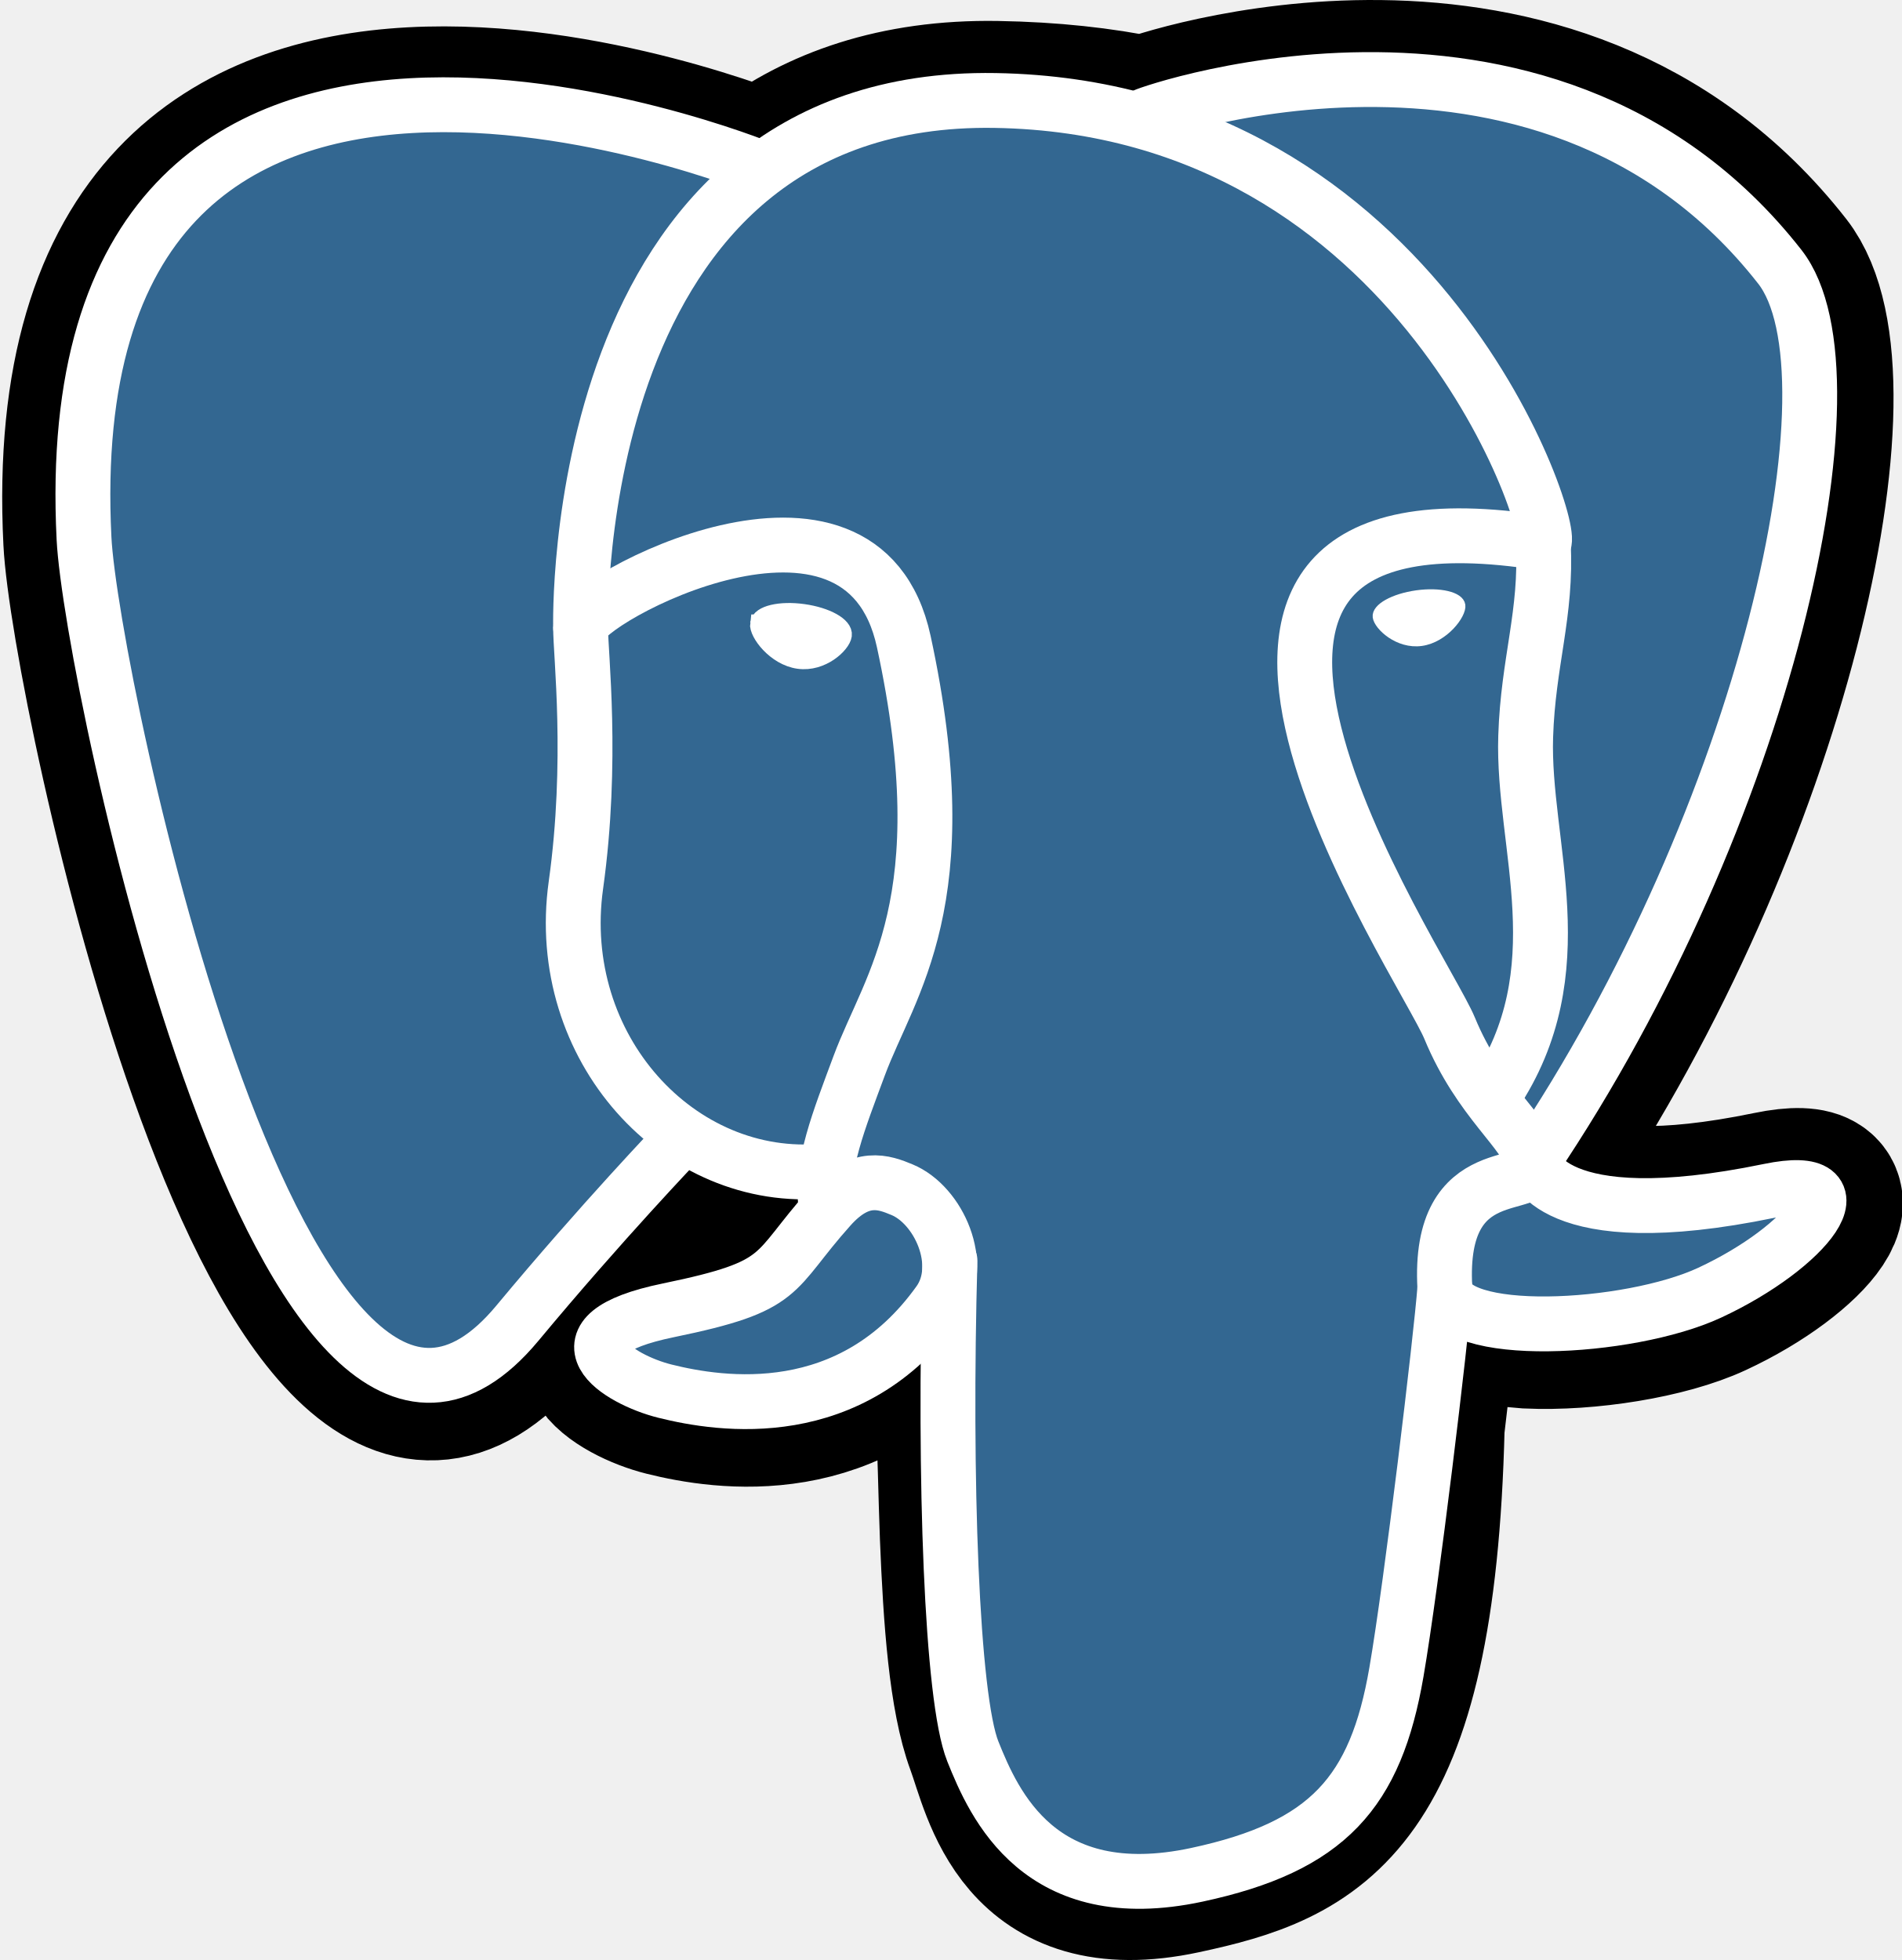
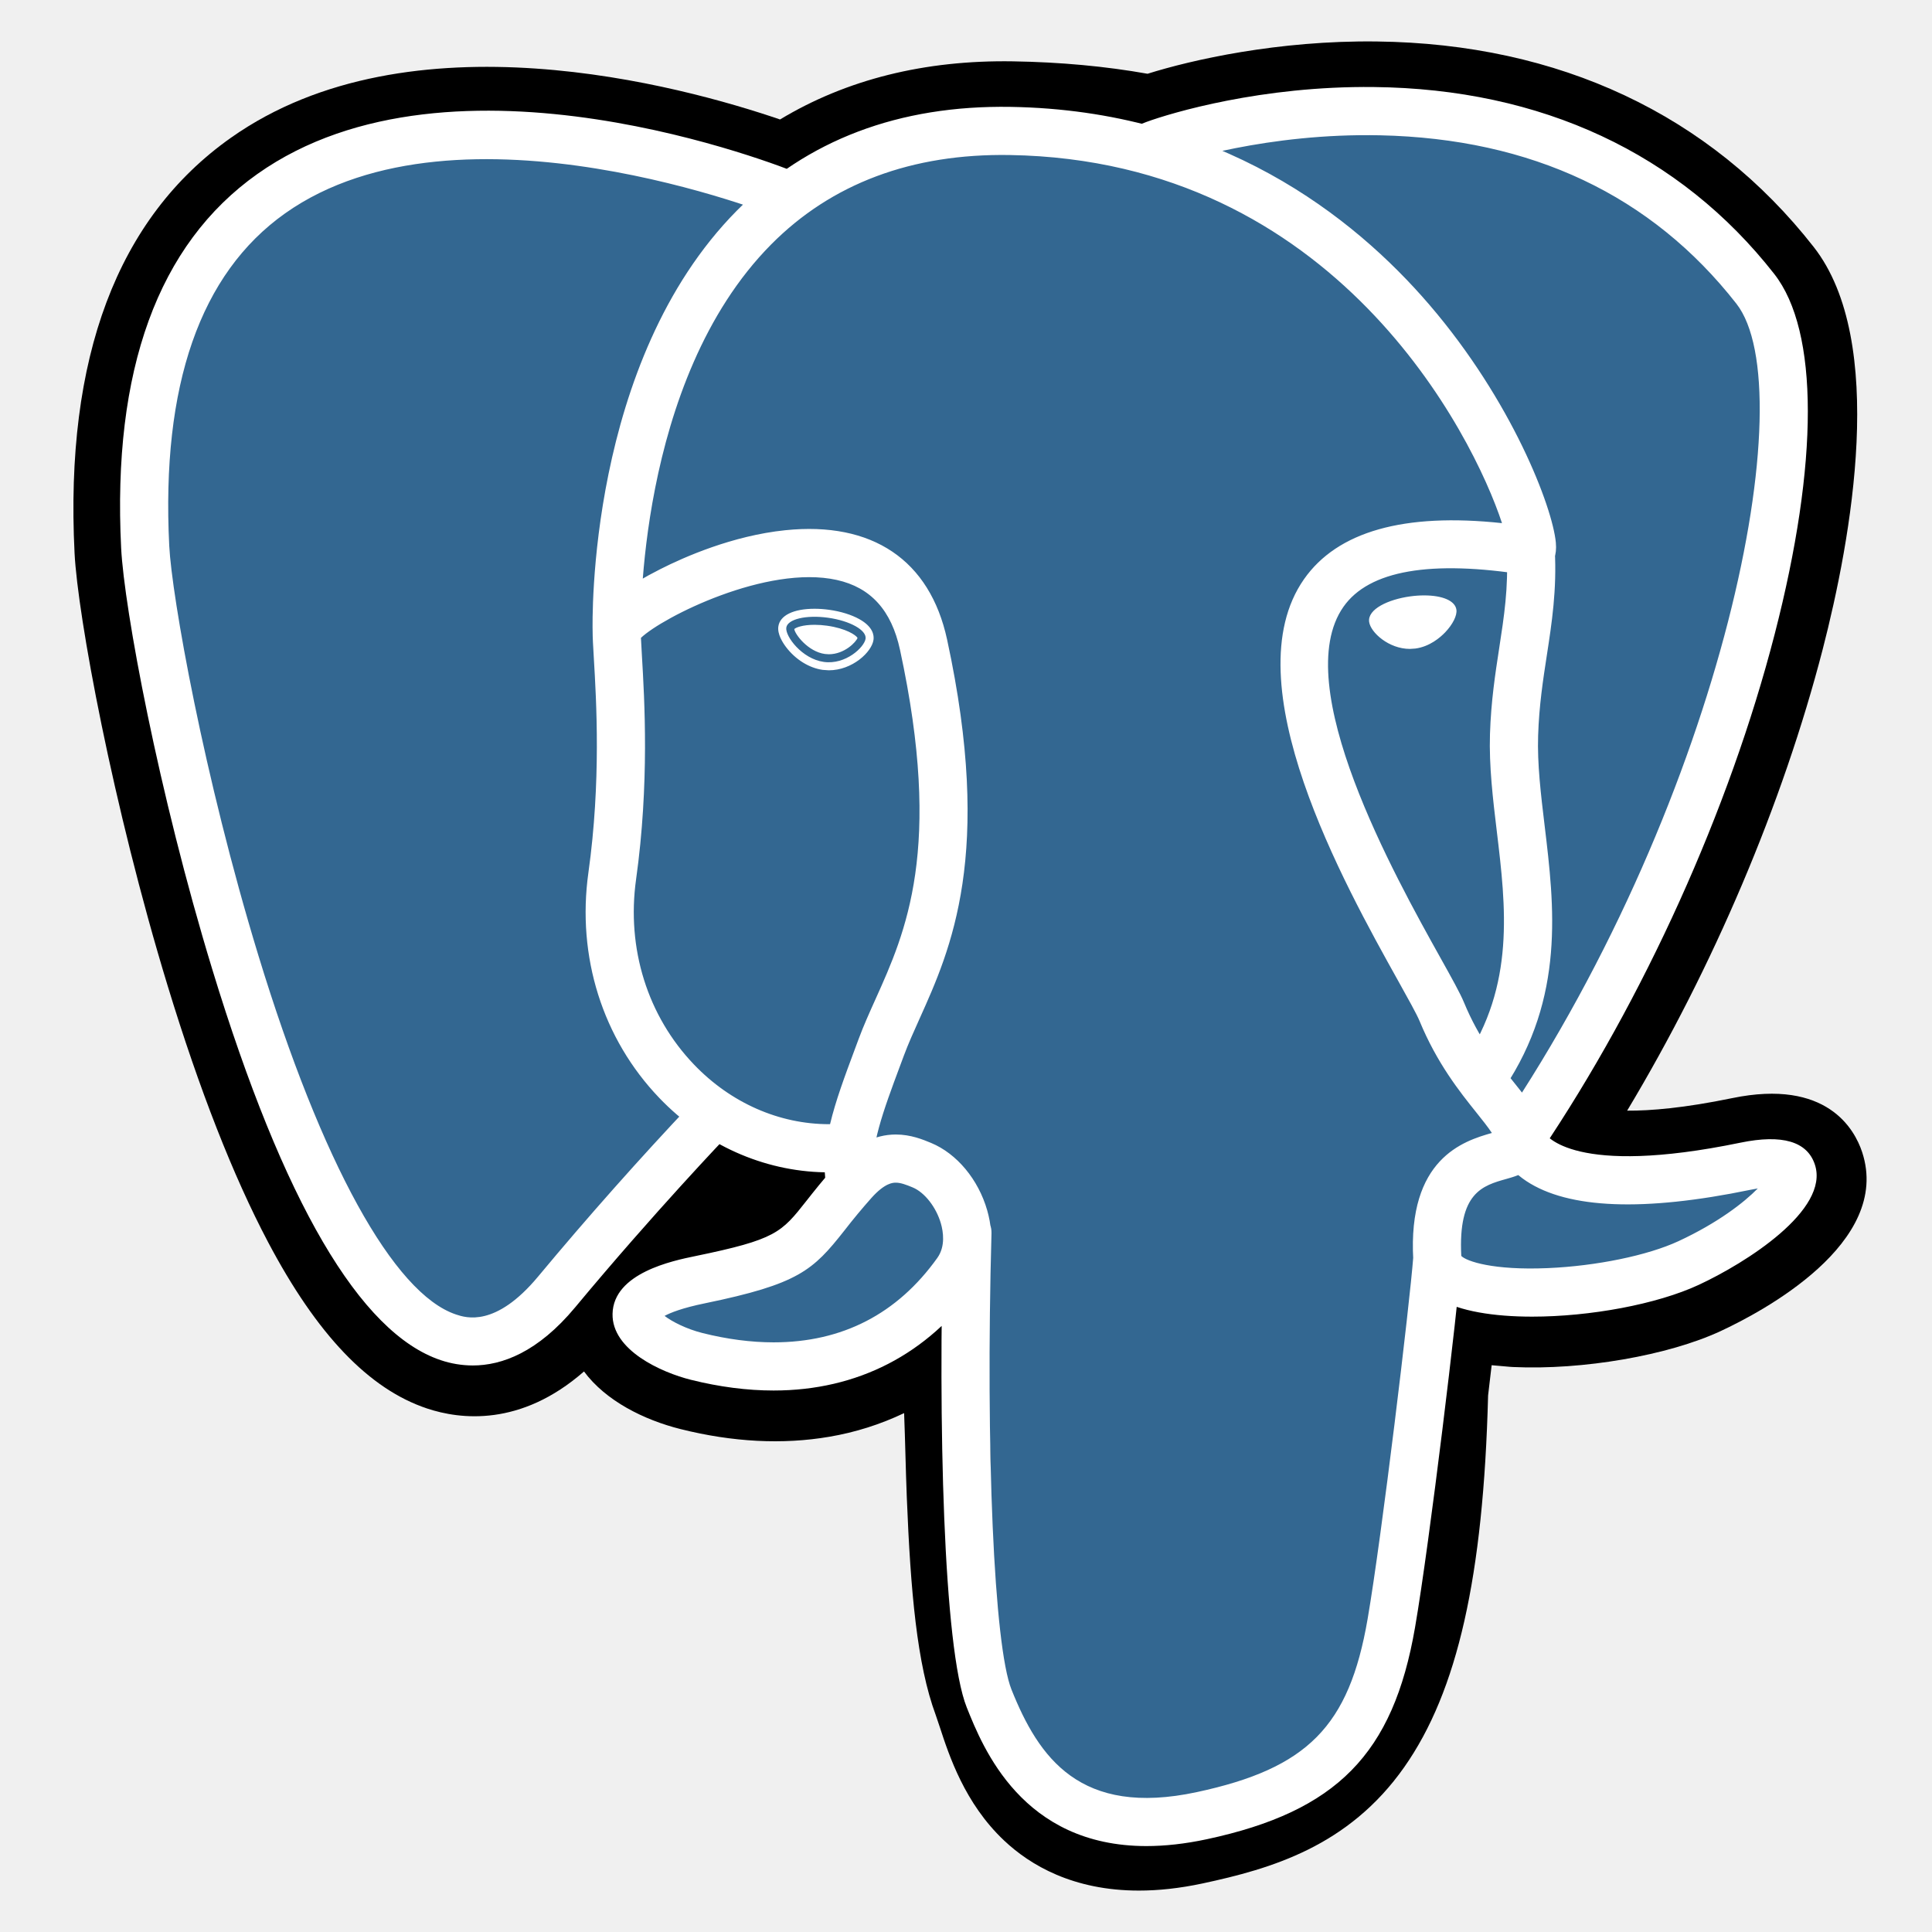
- <svg xml:space="preserve" viewBox="0 0 432.071 445.383">
-   <g style="fill-rule:nonzero;clip-rule:nonzero;fill:none;stroke:#fff;stroke-width:12.465;stroke-linecap:round;stroke-linejoin:round;stroke-miterlimit:4">
-     <path d="M323.205 324.227c2.833-23.601 1.984-27.062 19.563-23.239l4.463.392c13.517.615 31.199-2.174 41.587-7 22.362-10.376 35.622-27.7 13.572-23.148-50.297 10.376-53.755-6.655-53.755-6.655 53.111-78.803 75.313-178.836 56.149-203.322-52.27-66.789-142.748-35.206-144.262-34.386l-.482.089c-9.938-2.062-21.06-3.294-33.554-3.496-22.761-.374-40.032 5.967-53.133 15.904 0 0-161.408-66.498-153.899 83.628 1.597 31.936 45.777 241.655 98.47 178.31 19.259-23.163 37.871-42.748 37.871-42.748 9.242 6.14 20.307 9.272 31.912 8.147l.897-.765c-.281 2.876-.157 5.689.359 9.019-13.572 15.167-9.584 17.83-36.723 23.416-27.457 5.659-11.326 15.734-.797 18.367 12.768 3.193 42.305 7.716 62.268-20.224l-.795 3.188c5.325 4.26 4.965 30.619 5.72 49.452.756 18.834 2.017 36.409 5.856 46.771 3.839 10.36 8.369 37.05 44.036 29.406 29.809-6.388 52.6-15.582 54.677-101.107" style="fill:#000;stroke:#000;stroke-width:37.395;stroke-linecap:butt;stroke-linejoin:miter" />
-     <path d="M402.395 271.23c-50.302 10.376-53.76-6.655-53.76-6.655 53.111-78.808 75.313-178.843 56.153-203.326-52.27-66.785-142.752-35.2-144.262-34.38l-.486.087c-9.938-2.063-21.06-3.292-33.56-3.496-22.761-.373-40.026 5.967-53.127 15.902 0 0-161.411-66.495-153.904 83.63 1.597 31.938 45.776 241.657 98.471 178.312 19.26-23.163 37.869-42.748 37.869-42.748 9.243 6.14 20.308 9.272 31.908 8.147l.901-.765c-.28 2.876-.152 5.689.361 9.019-13.575 15.167-9.586 17.83-36.723 23.416-27.459 5.659-11.328 15.734-.796 18.367 12.768 3.193 42.307 7.716 62.266-20.224l-.796 3.188c5.319 4.26 9.054 27.711 8.428 48.969-.626 21.259-1.044 35.854 3.147 47.254 4.191 11.4 8.368 37.05 44.042 29.406 29.809-6.388 45.256-22.942 47.405-50.555 1.525-19.631 4.976-16.729 5.194-34.28l2.768-8.309c3.192-26.611.507-35.196 18.872-31.203l4.463.392c13.517.615 31.208-2.174 41.591-7 22.358-10.376 35.618-27.7 13.573-23.148z" style="fill:#336791;stroke:none" stroke="none" />
-     <path d="M215.866 286.484c-1.385 49.516.348 99.377 5.193 111.495 4.848 12.118 15.223 35.688 50.9 28.045 29.806-6.39 40.651-18.756 45.357-46.051 3.466-20.082 10.148-75.854 11.005-87.281M173.104 38.256S11.583-27.76 19.092 122.365c1.597 31.938 45.779 241.664 98.473 178.316 19.256-23.166 36.671-41.335 36.671-41.335M260.349 26.207c-5.591 1.753 89.848-34.889 144.087 34.417 19.159 24.484-3.043 124.519-56.153 203.329" />
-     <path d="M348.282 263.953s3.461 17.036 53.764 6.653c22.04-4.552 8.776 12.774-13.577 23.155-18.345 8.514-59.474 10.696-60.146-1.069-1.729-30.355 21.647-21.133 19.96-28.739-1.525-6.85-11.979-13.573-18.894-30.338-6.037-14.633-82.796-126.849 21.287-110.183 3.813-.789-27.146-99.002-124.553-100.599-97.385-1.597-94.19 119.762-94.19 119.762" style="stroke-linejoin:bevel" />
-     <path d="M188.604 274.334c-13.577 15.166-9.584 17.829-36.723 23.417-27.459 5.66-11.326 15.733-.797 18.365 12.768 3.195 42.307 7.718 62.266-20.229 6.078-8.509-.036-22.086-8.385-25.547-4.034-1.671-9.428-3.765-16.361 3.994z" />
-     <path d="M187.715 274.069c-1.368-8.917 2.93-19.528 7.536-31.942 6.922-18.626 22.893-37.255 10.117-96.339-9.523-44.029-73.396-9.163-73.436-3.193-.039 5.968 2.889 30.26-1.067 58.548-5.162 36.913 23.488 68.132 56.479 64.938" />
-     <path d="M172.517 141.7c-.288 2.039 3.733 7.48 8.976 8.207 5.234.73 9.714-3.522 9.998-5.559.284-2.039-3.732-4.285-8.977-5.015-5.237-.731-9.719.333-9.996 2.367z" style="fill:#fff;stroke-width:4.155;stroke-linecap:butt;stroke-linejoin:miter" />
-     <path d="M331.941 137.543c.284 2.039-3.732 7.48-8.976 8.207-5.238.73-9.718-3.522-10.005-5.559-.277-2.039 3.74-4.285 8.979-5.015 5.239-.73 9.718.333 10.002 2.368z" style="fill:#fff;stroke-width:2.078;stroke-linecap:butt;stroke-linejoin:miter" />
-     <path d="M350.676 123.432c.863 15.994-3.445 26.888-3.988 43.914-.804 24.748 11.799 53.074-7.191 81.435" />
-   </g>
+ <svg xmlns="http://www.w3.org/2000/svg" width="128" height="128" viewBox="0 0 128 128">
+   <path d="M93.809 92.112c.785-6.533.55-7.492 5.416-6.433l1.235.108c3.742.17 8.637-.602 11.513-1.938c6.191-2.873 9.861-7.668 3.758-6.409c-13.924 2.873-14.881-1.842-14.881-1.842c14.703-21.815 20.849-49.508 15.543-56.287c-14.47-18.489-39.517-9.746-39.936-9.52l-.134.025c-2.751-.571-5.83-.912-9.289-.968c-6.301-.104-11.082 1.652-14.709 4.402c0 0-44.683-18.409-42.604 23.151c.442 8.841 12.672 66.898 27.26 49.362c5.332-6.412 10.484-11.834 10.484-11.834c2.558 1.699 5.622 2.567 8.834 2.255l.249-.212c-.078.796-.044 1.575.099 2.497c-3.757 4.199-2.653 4.936-10.166 6.482c-7.602 1.566-3.136 4.355-.221 5.084c3.535.884 11.712 2.136 17.238-5.598l-.22.882c1.474 1.18 1.375 8.477 1.583 13.69c.209 5.214.558 10.079 1.621 12.948s2.317 10.256 12.191 8.14c8.252-1.764 14.561-4.309 15.136-27.985" />
+   <path d="M75.458 125.256c-4.367 0-7.211-1.689-8.938-3.32c-2.607-2.46-3.641-5.629-4.259-7.522l-.267-.79c-1.244-3.358-1.666-8.193-1.916-14.419c-.038-.935-.064-1.898-.093-2.919c-.021-.747-.047-1.684-.085-2.664a18.8 18.8 0 0 1-4.962 1.568c-3.079.526-6.389.356-9.84-.507c-2.435-.609-4.965-1.871-6.407-3.82c-4.203 3.681-8.212 3.182-10.396 2.453c-3.853-1.285-7.301-4.896-10.542-11.037c-2.309-4.375-4.542-10.075-6.638-16.943c-3.65-11.96-5.969-24.557-6.175-28.693C4.292 23.698 7.777 14.44 15.296 9.129C27.157.751 45.128 5.678 51.68 7.915c4.402-2.653 9.581-3.944 15.433-3.851c3.143.051 6.136.327 8.916.823c2.9-.912 8.628-2.221 15.185-2.139c12.081.144 22.092 4.852 28.949 13.615c4.894 6.252 2.474 19.381.597 26.651c-2.642 10.226-7.271 21.102-12.957 30.57c1.544.011 3.781-.174 6.961-.831c6.274-1.295 8.109 2.069 8.607 3.575c1.995 6.042-6.677 10.608-9.382 11.864c-3.466 1.609-9.117 2.589-13.745 2.377l-.202-.013l-1.216-.107l-.12 1.014l-.116.991c-.311 11.999-2.025 19.598-5.552 24.619c-3.697 5.264-8.835 6.739-13.361 7.709c-1.544.33-2.947.474-4.219.474m-9.19-43.671c2.819 2.256 3.066 6.501 3.287 14.434c.028.99.054 1.927.089 2.802c.106 2.65.355 8.855 1.327 11.477c.137.371.26.747.39 1.146c1.083 3.316 1.626 4.979 6.309 3.978c3.931-.843 5.952-1.599 7.534-3.851c2.299-3.274 3.585-9.86 3.821-19.575l4.783.116l-4.75-.57l.14-1.186c.455-3.91.783-6.734 3.396-8.602c2.097-1.498 4.486-1.353 6.389-1.01c-2.091-1.58-2.669-3.433-2.823-4.193l-.399-1.965l1.121-1.663c6.457-9.58 11.781-21.354 14.609-32.304c2.906-11.251 2.02-17.226 1.134-18.356c-11.729-14.987-32.068-8.799-34.192-8.097l-.359.194l-1.8.335l-.922-.191c-2.542-.528-5.366-.82-8.393-.869c-4.756-.08-8.593 1.044-11.739 3.431l-2.183 1.655l-2.533-1.043c-5.412-2.213-21.308-6.662-29.696-.721c-4.656 3.298-6.777 9.76-6.305 19.207c.156 3.119 2.275 14.926 5.771 26.377c4.831 15.825 9.221 21.082 11.054 21.693c.32.108 1.15-.537 1.976-1.529a271 271 0 0 1 10.694-12.07l2.77-2.915l3.349 2.225c1.35.897 2.839 1.406 4.368 1.502l7.987-6.812l-1.157 11.808c-.026.265-.039.626.065 1.296l.348 2.238l-1.51 1.688l-.174.196l4.388 2.025z" />
+   <path fill="#336791" d="M115.731 77.44c-13.925 2.873-14.882-1.842-14.882-1.842c14.703-21.816 20.849-49.51 15.545-56.287C101.924.823 76.875 9.566 76.457 9.793l-.135.024c-2.751-.571-5.83-.911-9.291-.967c-6.301-.103-11.08 1.652-14.707 4.402c0 0-44.684-18.408-42.606 23.151c.442 8.842 12.672 66.899 27.26 49.363c5.332-6.412 10.483-11.834 10.483-11.834c2.559 1.699 5.622 2.567 8.833 2.255l.25-.212c-.078.796-.042 1.575.1 2.497c-3.758 4.199-2.654 4.936-10.167 6.482c-7.602 1.566-3.136 4.355-.22 5.084c3.534.884 11.712 2.136 17.237-5.598l-.221.882c1.473 1.18 2.507 7.672 2.334 13.557s-.29 9.926.871 13.082c1.16 3.156 2.316 10.256 12.192 8.14c8.252-1.768 12.528-6.351 13.124-13.995c.422-5.435 1.377-4.631 1.438-9.49l.767-2.3c.884-7.367.14-9.743 5.225-8.638l1.235.108c3.742.17 8.639-.602 11.514-1.938c6.19-2.871 9.861-7.667 3.758-6.408" />
+   <path fill="#fff" d="M75.957 122.307c-8.232 0-10.84-6.519-11.907-9.185c-1.562-3.907-1.899-19.069-1.551-31.503a1.59 1.59 0 0 1 1.64-1.55a1.594 1.594 0 0 1 1.55 1.639c-.401 14.341.168 27.337 1.324 30.229c1.804 4.509 4.54 8.453 12.275 6.796c7.343-1.575 10.093-4.359 11.318-11.46c.94-5.449 2.799-20.951 3.028-24.01a1.593 1.593 0 0 1 1.71-1.472a1.597 1.597 0 0 1 1.472 1.71c-.239 3.185-2.089 18.657-3.065 24.315c-1.446 8.387-5.185 12.191-13.794 14.037c-1.463.313-2.792.453-4 .454M31.321 90.466a6.7 6.7 0 0 1-2.116-.35c-5.347-1.784-10.44-10.492-15.138-25.885c-3.576-11.717-5.842-23.947-6.041-27.922c-.589-11.784 2.445-20.121 9.02-24.778c13.007-9.216 34.888-.44 35.813-.062a1.596 1.596 0 0 1-1.207 2.955c-.211-.086-21.193-8.492-32.768-.285c-5.622 3.986-8.203 11.392-7.672 22.011c.167 3.349 2.284 15.285 5.906 27.149c4.194 13.742 8.967 22.413 13.096 23.79c.648.216 2.62.873 5.439-2.517A245 245 0 0 1 45.88 73.046a1.596 1.596 0 0 1 2.304 2.208c-.048.05-4.847 5.067-10.077 11.359c-2.477 2.979-4.851 3.853-6.786 3.853m69.429-13.445a1.596 1.596 0 0 1-1.322-2.487c14.863-22.055 20.08-48.704 15.612-54.414c-5.624-7.186-13.565-10.939-23.604-11.156c-7.433-.16-13.341 1.738-14.307 2.069l-.243.099c-.971.305-1.716-.227-1.997-.849a1.6 1.6 0 0 1 .631-2.025c.046-.027.192-.089.429-.176l-.021.006l.021-.007c1.641-.601 7.639-2.4 15.068-2.315c11.108.118 20.284 4.401 26.534 12.388c2.957 3.779 2.964 12.485.019 23.887c-3.002 11.625-8.651 24.118-15.497 34.277c-.306.457-.81.703-1.323.703m.76 10.21c-2.538 0-4.813-.358-6.175-1.174c-1.4-.839-1.667-1.979-1.702-2.584c-.382-6.71 3.32-7.878 5.208-8.411c-.263-.398-.637-.866-1.024-1.349c-1.101-1.376-2.609-3.26-3.771-6.078c-.182-.44-.752-1.463-1.412-2.648c-3.579-6.418-11.026-19.773-6.242-26.612c2.214-3.165 6.623-4.411 13.119-3.716C97.6 28.837 88.5 10.625 66.907 10.271c-6.494-.108-11.82 1.889-15.822 5.93c-8.96 9.049-8.636 25.422-8.631 25.586a1.595 1.595 0 1 1-3.19.084c-.02-.727-.354-17.909 9.554-27.916C53.455 9.272 59.559 6.96 66.96 7.081c13.814.227 22.706 7.25 27.732 13.101c5.479 6.377 8.165 13.411 8.386 15.759c.165 1.746-1.088 2.095-1.341 2.147l-.576.013c-6.375-1.021-10.465-.312-12.156 2.104c-3.639 5.201 3.406 17.834 6.414 23.229c.768 1.376 1.322 2.371 1.576 2.985c.988 2.396 2.277 4.006 3.312 5.3c.911 1.138 1.7 2.125 1.982 3.283c.131.23 1.99 2.98 13.021.703c2.765-.57 4.423-.083 4.93 1.45c.997 3.015-4.597 6.532-7.694 7.97c-2.775 1.29-7.204 2.106-11.036 2.106m-4.696-4.021c.35.353 2.101.962 5.727.806c3.224-.138 6.624-.839 8.664-1.786c2.609-1.212 4.351-2.567 5.253-3.492l-.5.092c-7.053 1.456-12.042 1.262-14.828-.577a6 6 0 0 1-.54-.401c-.302.119-.581.197-.78.253c-1.58.443-3.214.902-2.996 5.105m-45.562 8.915c-1.752 0-3.596-.239-5.479-.71c-1.951-.488-5.24-1.957-5.19-4.37c.057-2.707 3.994-3.519 5.476-3.824c5.354-1.103 5.703-1.545 7.376-3.67c.488-.619 1.095-1.39 1.923-2.314c1.229-1.376 2.572-2.073 3.992-2.073c.989 0 1.8.335 2.336.558c1.708.708 3.133 2.42 3.719 4.467c.529 1.847.276 3.625-.71 5.006c-3.237 4.533-7.886 6.93-13.443 6.93m-7.222-4.943c.481.372 1.445.869 2.518 1.137c1.631.408 3.213.615 4.705.615c4.546 0 8.196-1.882 10.847-5.594c.553-.774.387-1.757.239-2.274c-.31-1.083-1.08-2.068-1.873-2.397c-.43-.178-.787-.314-1.115-.314c-.176 0-.712 0-1.614 1.009a41 41 0 0 0-1.794 2.162c-2.084 2.646-3.039 3.544-9.239 4.821c-1.513.31-2.289.626-2.674.835m12.269-7.36a1.596 1.596 0 0 1-1.575-1.354a8 8 0 0 1-.08-.799c-4.064-.076-7.985-1.82-10.962-4.926c-3.764-3.927-5.477-9.368-4.699-14.927c.845-6.037.529-11.366.359-14.229c-.047-.796-.081-1.371-.079-1.769c.003-.505.013-1.844 4.489-4.113c1.592-.807 4.784-2.215 8.271-2.576c5.777-.597 9.585 1.976 10.725 7.246c3.077 14.228.244 20.521-1.825 25.117c-.385.856-.749 1.664-1.04 2.447l-.257.69c-1.093 2.931-2.038 5.463-1.748 7.354a1.595 1.595 0 0 1-1.335 1.819zM42.464 42.26l.062 1.139c.176 2.974.504 8.508-.384 14.86c-.641 4.585.759 9.06 3.843 12.276c2.437 2.542 5.644 3.945 8.94 3.945h.068c.369-1.555.982-3.197 1.642-4.966l.255-.686c.329-.884.714-1.74 1.122-2.646c1.991-4.424 4.47-9.931 1.615-23.132c-.565-2.615-1.936-4.128-4.189-4.627c-4.628-1.022-11.525 2.459-12.974 3.837m9.63-.677c-.08.564 1.033 2.07 2.485 2.271c1.449.203 2.689-.975 2.768-1.539s-1.033-1.186-2.485-1.388s-2.691.092-2.768.656m2.818 2.826l-.407-.028c-.9-.125-1.81-.692-2.433-1.518c-.219-.29-.576-.852-.505-1.354c.101-.736.999-1.177 2.4-1.177c.313 0 .639.023.967.069c.766.106 1.477.327 2.002.62c.91.508.977 1.075.936 1.368c-.112.813-1.405 2.02-2.96 2.02m-2.289-2.732c.045.348.907 1.496 2.029 1.651l.261.018c1.036 0 1.81-.815 1.901-1.082c-.096-.182-.762-.634-2.025-.81a6 6 0 0 0-.821-.059c-.812 0-1.243.183-1.345.282m43.605-1.245c.079.564-1.033 2.07-2.484 2.272c-1.45.202-2.691-.975-2.771-1.539c-.076-.564 1.036-1.187 2.486-1.388c1.45-.203 2.689.092 2.769.655m-2.819 2.56c-1.396 0-2.601-1.086-2.7-1.791c-.115-.846 1.278-1.489 2.712-1.688c.316-.044.629-.066.93-.066c1.238 0 2.058.363 2.14.949c.053.379-.238.964-.739 1.492c-.331.347-1.026.948-1.973 1.079zm.943-3.013q-.416 0-.856.061c-1.441.201-2.301.779-2.259 1.089c.048.341.968 1.332 2.173 1.332l.297-.021c.787-.109 1.378-.623 1.66-.919c.443-.465.619-.903.598-1.052c-.028-.198-.56-.49-1.613-.49m3.965 32.843a1.594 1.594 0 0 1-1.324-2.483c3.398-5.075 2.776-10.25 2.175-15.255c-.257-2.132-.521-4.337-.453-6.453c.07-2.177.347-3.973.614-5.71c.317-2.058.617-4.002.493-6.31a1.595 1.595 0 1 1 3.186-.172c.142 2.638-.197 4.838-.525 6.967c-.253 1.643-.515 3.342-.578 5.327c-.061 1.874.178 3.864.431 5.97c.64 5.322 1.365 11.354-2.691 17.411a1.6 1.6 0 0 1-1.328.708" />
</svg>
